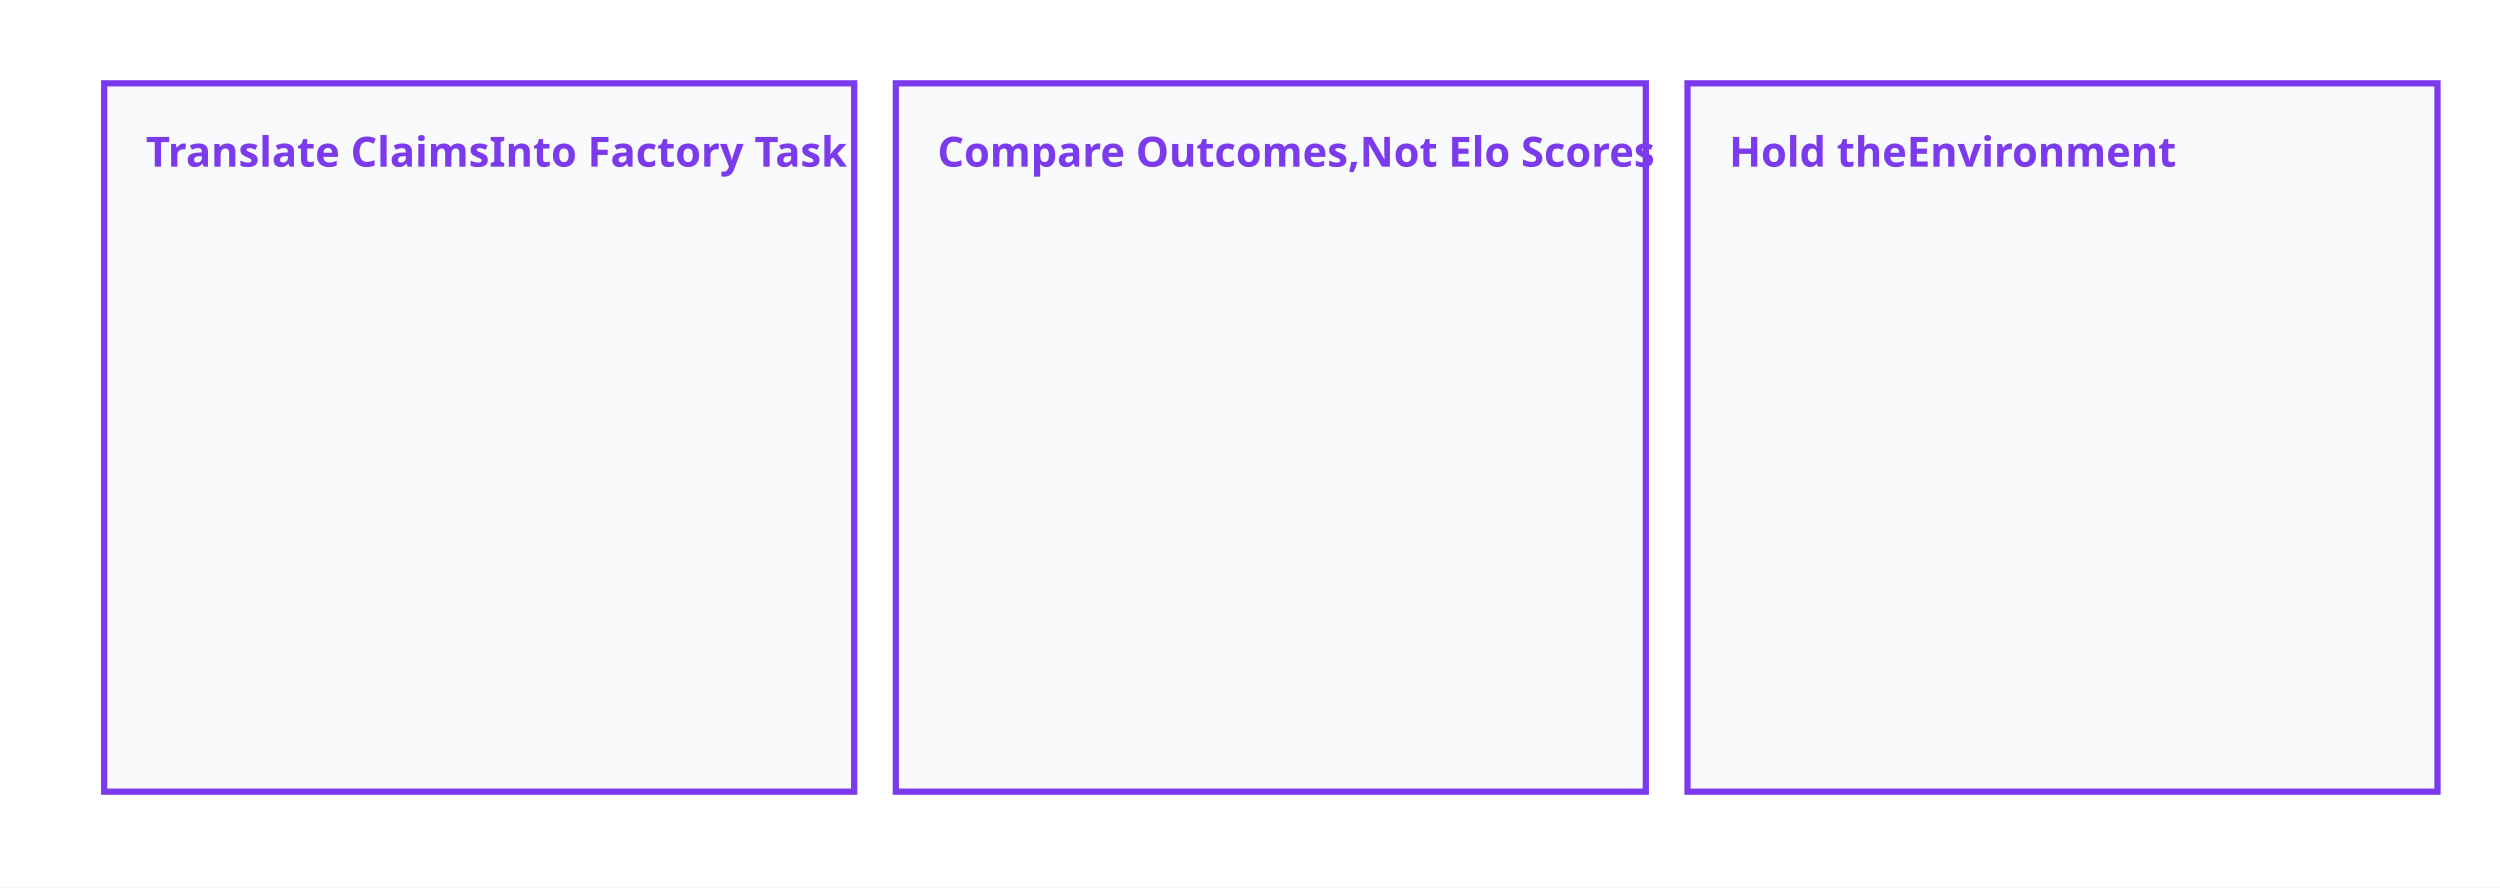
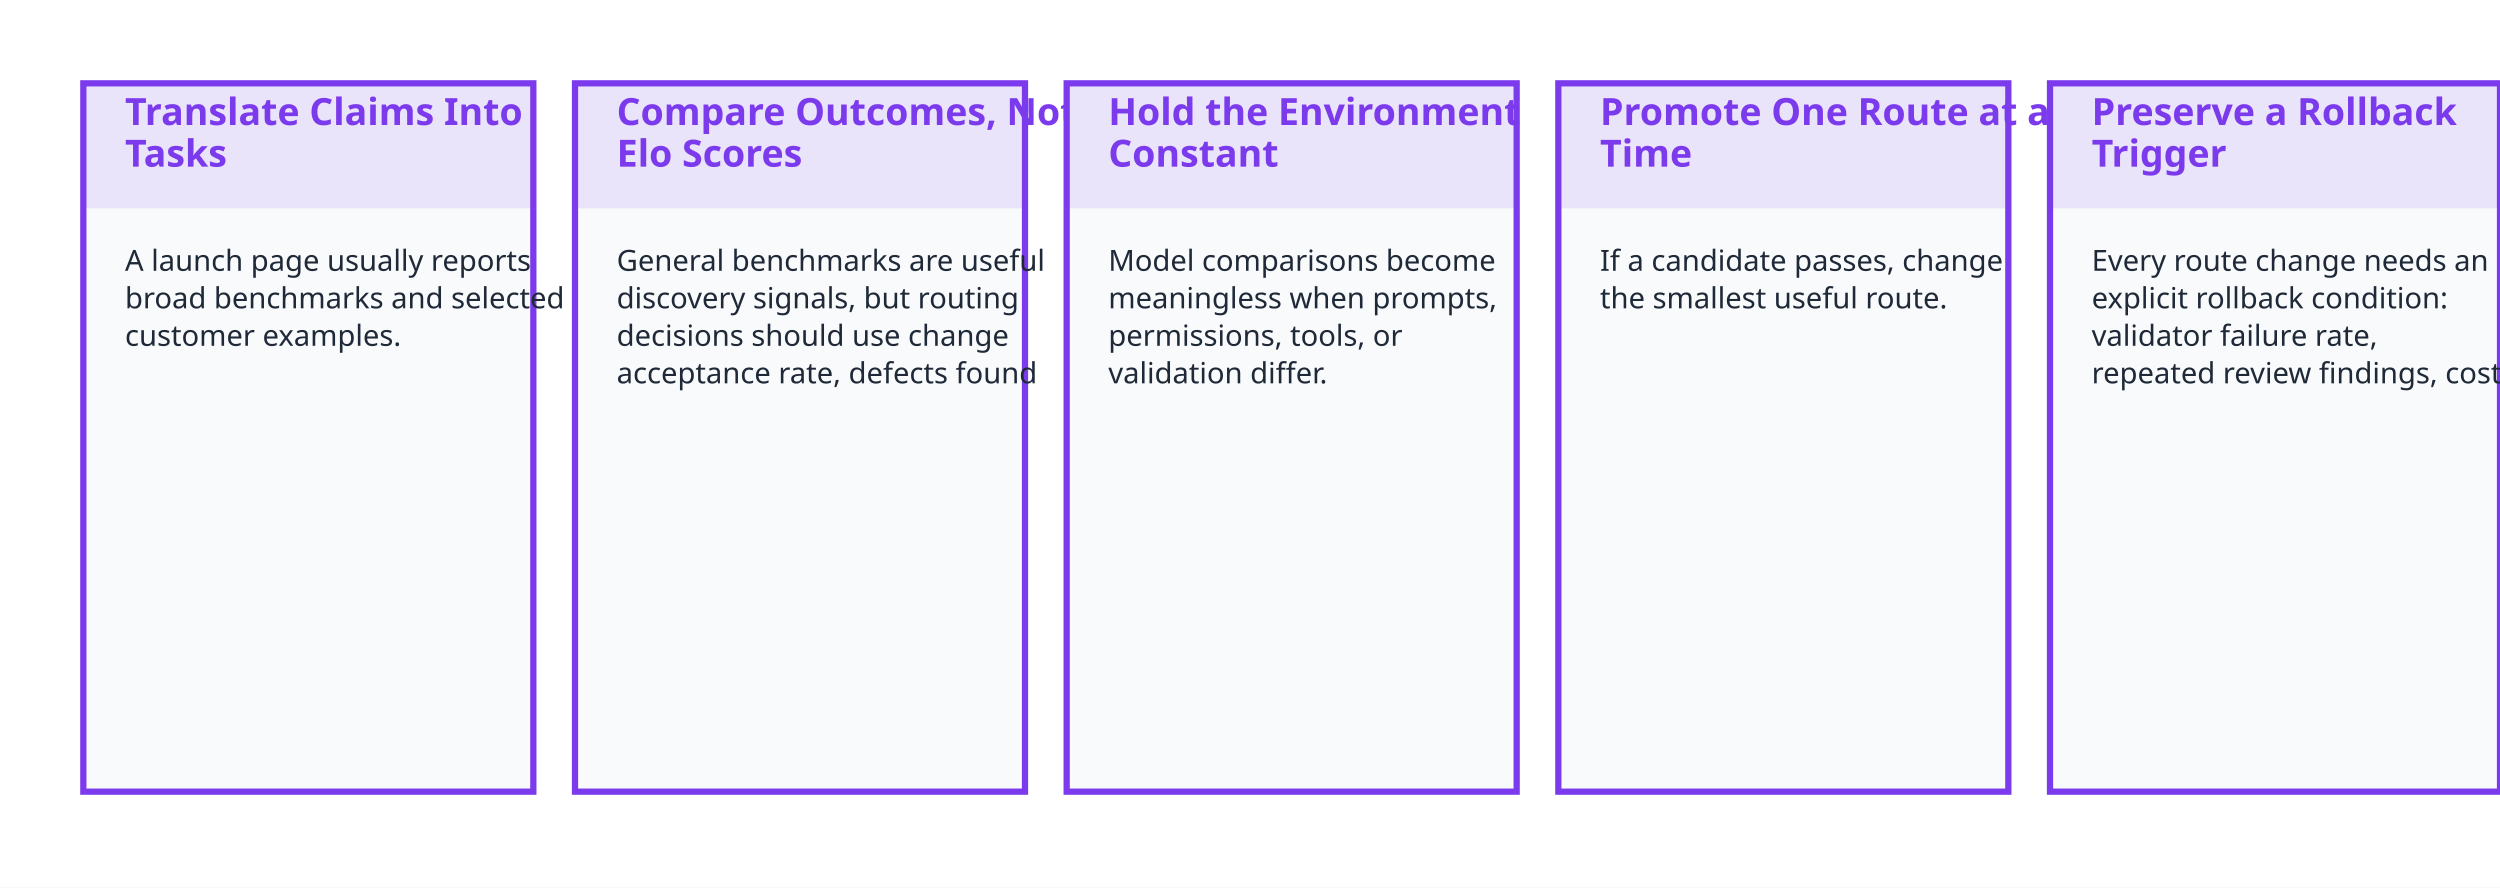
<svg xmlns="http://www.w3.org/2000/svg" width="1200" height="426" viewBox="0 0 1200 426">
  <rect x="0" y="0" width="1200" height="426" fill="#FFFFFF" />
-   <rect x="50" y="40" width="360" height="340" fill="#F8FAFC" stroke="#7c3aed" stroke-width="3" rx="0" opacity="1.0" />
-   <rect x="430" y="40" width="360" height="340" fill="#F8FAFC" stroke="#7c3aed" stroke-width="3" rx="0" opacity="1.0" />
-   <rect x="810" y="40" width="360" height="340" fill="#F8FAFC" stroke="#7c3aed" stroke-width="3" rx="0" opacity="1.0" />
-   <text x="70" y="80" text-anchor="start" font-family="sans-serif" font-size="20" fill="#7c3aed" font-weight="700">Translate Claims
- Into Factory Task</text>
-   <text x="450" y="80" text-anchor="start" font-family="sans-serif" font-size="20" fill="#7c3aed" font-weight="700">Compare Outcomes,
- Not Elo Scores</text>
-   <text x="830" y="80" text-anchor="start" font-family="sans-serif" font-size="20" fill="#7c3aed" font-weight="700">Hold the
- Environment</text>
+   <rect x="40" y="40" width="216" height="340" fill="#F8FAFC" stroke="#7c3aed" stroke-width="3" rx="0" opacity="1.0" />
+   <rect x="40" y="40" width="216" height="60" fill="#7c3aed" stroke="none" stroke-width="1" rx="0" opacity="0.12" />
+   <text x="60" y="60" text-anchor="start" font-family="sans-serif" font-size="18" fill="#7c3aed" font-weight="700">Translate Claims Into</text>
+   <text x="60" y="80" text-anchor="start" font-family="sans-serif" font-size="18" fill="#7c3aed" font-weight="700">Tasks</text>
+   <rect x="276" y="40" width="216" height="340" fill="#F8FAFC" stroke="#7c3aed" stroke-width="3" rx="0" opacity="1.0" />
+   <rect x="276" y="40" width="216" height="60" fill="#7c3aed" stroke="none" stroke-width="1" rx="0" opacity="0.12" />
+   <text x="296" y="60" text-anchor="start" font-family="sans-serif" font-size="18" fill="#7c3aed" font-weight="700">Compare Outcomes, Not</text>
+   <text x="296" y="80" text-anchor="start" font-family="sans-serif" font-size="18" fill="#7c3aed" font-weight="700">Elo Scores</text>
+   <rect x="512" y="40" width="216" height="340" fill="#F8FAFC" stroke="#7c3aed" stroke-width="3" rx="0" opacity="1.0" />
+   <rect x="512" y="40" width="216" height="60" fill="#7c3aed" stroke="none" stroke-width="1" rx="0" opacity="0.12" />
+   <text x="532" y="60" text-anchor="start" font-family="sans-serif" font-size="18" fill="#7c3aed" font-weight="700">Hold the Environment</text>
+   <text x="532" y="80" text-anchor="start" font-family="sans-serif" font-size="18" fill="#7c3aed" font-weight="700">Constant</text>
+   <rect x="748" y="40" width="216" height="340" fill="#F8FAFC" stroke="#7c3aed" stroke-width="3" rx="0" opacity="1.0" />
+   <rect x="748" y="40" width="216" height="60" fill="#7c3aed" stroke="none" stroke-width="1" rx="0" opacity="0.12" />
+   <text x="768" y="60" text-anchor="start" font-family="sans-serif" font-size="18" fill="#7c3aed" font-weight="700">Promote One Route at a</text>
+   <text x="768" y="80" text-anchor="start" font-family="sans-serif" font-size="18" fill="#7c3aed" font-weight="700">Time</text>
+   <rect x="984" y="40" width="216" height="340" fill="#F8FAFC" stroke="#7c3aed" stroke-width="3" rx="0" opacity="1.0" />
+   <rect x="984" y="40" width="216" height="60" fill="#7c3aed" stroke="none" stroke-width="1" rx="0" opacity="0.12" />
+   <text x="1004" y="60" text-anchor="start" font-family="sans-serif" font-size="18" fill="#7c3aed" font-weight="700">Preserve a Rollback</text>
+   <text x="1004" y="80" text-anchor="start" font-family="sans-serif" font-size="18" fill="#7c3aed" font-weight="700">Trigger</text>
+   <text x="60" y="130" text-anchor="start" font-family="sans-serif" font-size="14" fill="#1F2937" font-weight="400">A launch page usually reports</text>
+   <text x="60" y="148" text-anchor="start" font-family="sans-serif" font-size="14" fill="#1F2937" font-weight="400">broad benchmarks and selected</text>
+   <text x="60" y="166" text-anchor="start" font-family="sans-serif" font-size="14" fill="#1F2937" font-weight="400">customer examples.</text>
+   <text x="296" y="130" text-anchor="start" font-family="sans-serif" font-size="14" fill="#1F2937" font-weight="400">General benchmarks are useful</text>
+   <text x="296" y="148" text-anchor="start" font-family="sans-serif" font-size="14" fill="#1F2937" font-weight="400">discovery signals, but routing</text>
+   <text x="296" y="166" text-anchor="start" font-family="sans-serif" font-size="14" fill="#1F2937" font-weight="400">decisions should use change</text>
+   <text x="296" y="184" text-anchor="start" font-family="sans-serif" font-size="14" fill="#1F2937" font-weight="400">acceptance rate, defects found</text>
+   <text x="532" y="130" text-anchor="start" font-family="sans-serif" font-size="14" fill="#1F2937" font-weight="400">Model comparisons become</text>
+   <text x="532" y="148" text-anchor="start" font-family="sans-serif" font-size="14" fill="#1F2937" font-weight="400">meaningless when prompts,</text>
+   <text x="532" y="166" text-anchor="start" font-family="sans-serif" font-size="14" fill="#1F2937" font-weight="400">permissions, tools, or</text>
+   <text x="532" y="184" text-anchor="start" font-family="sans-serif" font-size="14" fill="#1F2937" font-weight="400">validation differ.</text>
+   <text x="768" y="130" text-anchor="start" font-family="sans-serif" font-size="14" fill="#1F2937" font-weight="400">If a candidate passes, change</text>
+   <text x="768" y="148" text-anchor="start" font-family="sans-serif" font-size="14" fill="#1F2937" font-weight="400">the smallest useful route.</text>
+   <text x="1004" y="130" text-anchor="start" font-family="sans-serif" font-size="14" fill="#1F2937" font-weight="400">Every route change needs an</text>
+   <text x="1004" y="148" text-anchor="start" font-family="sans-serif" font-size="14" fill="#1F2937" font-weight="400">explicit rollback condition:</text>
+   <text x="1004" y="166" text-anchor="start" font-family="sans-serif" font-size="14" fill="#1F2937" font-weight="400">validator failure rate,</text>
+   <text x="1004" y="184" text-anchor="start" font-family="sans-serif" font-size="14" fill="#1F2937" font-weight="400">repeated review findings, cost</text>
</svg>
